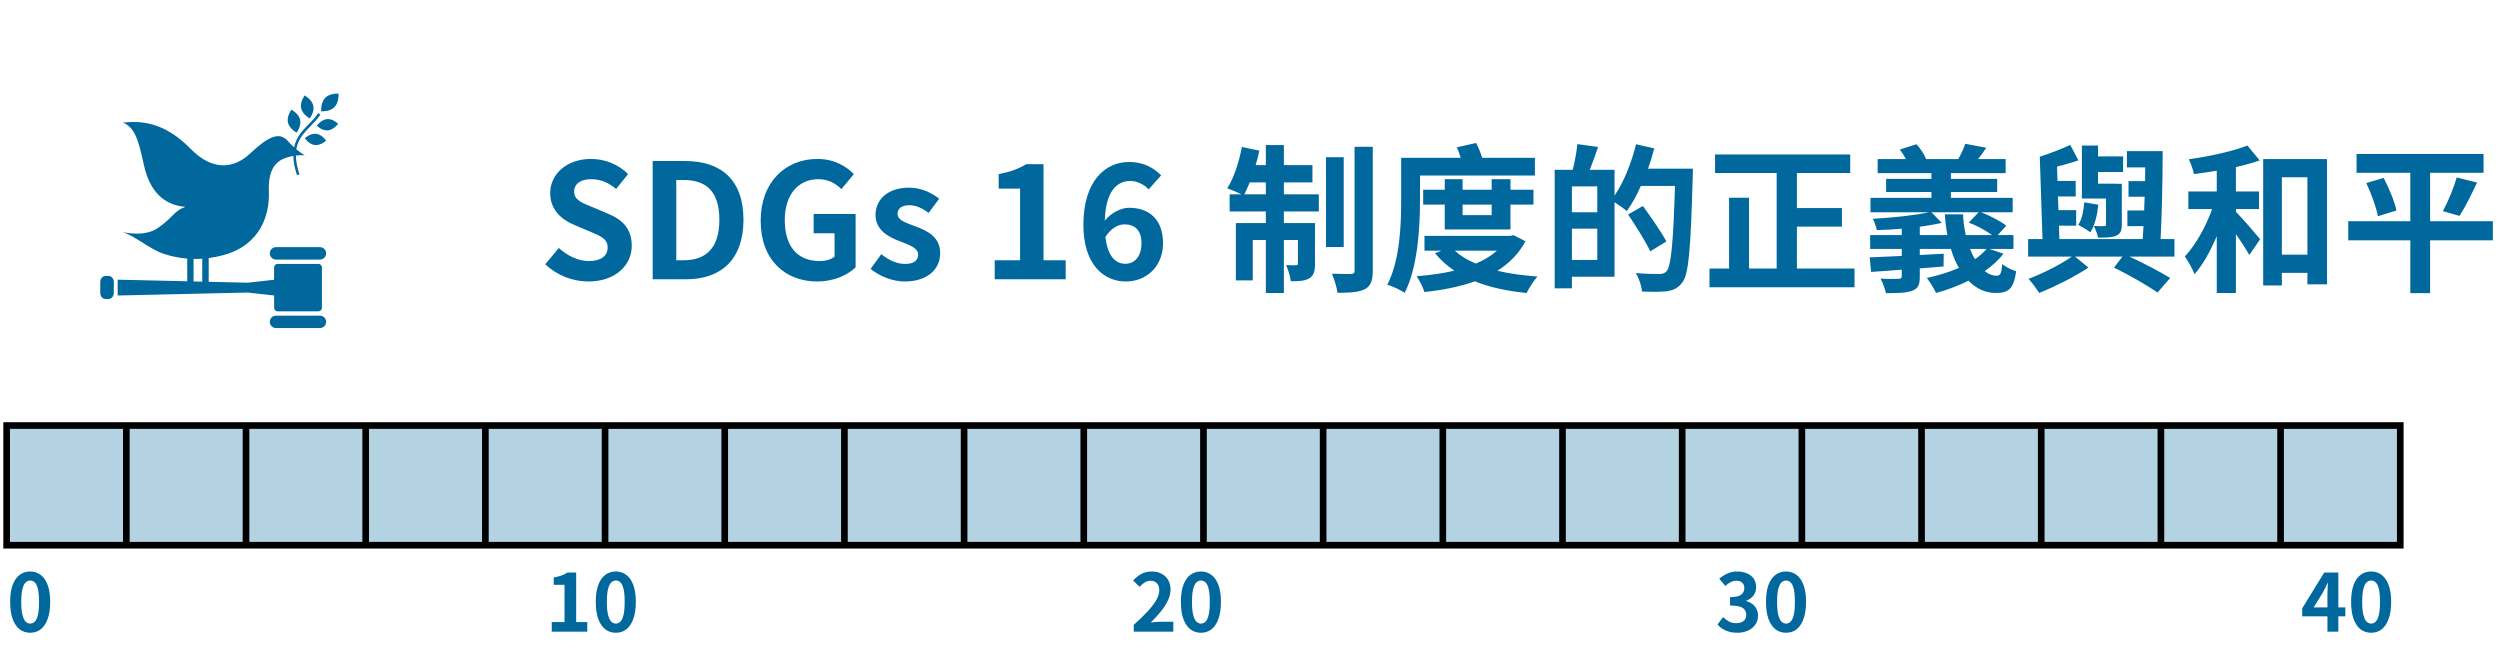
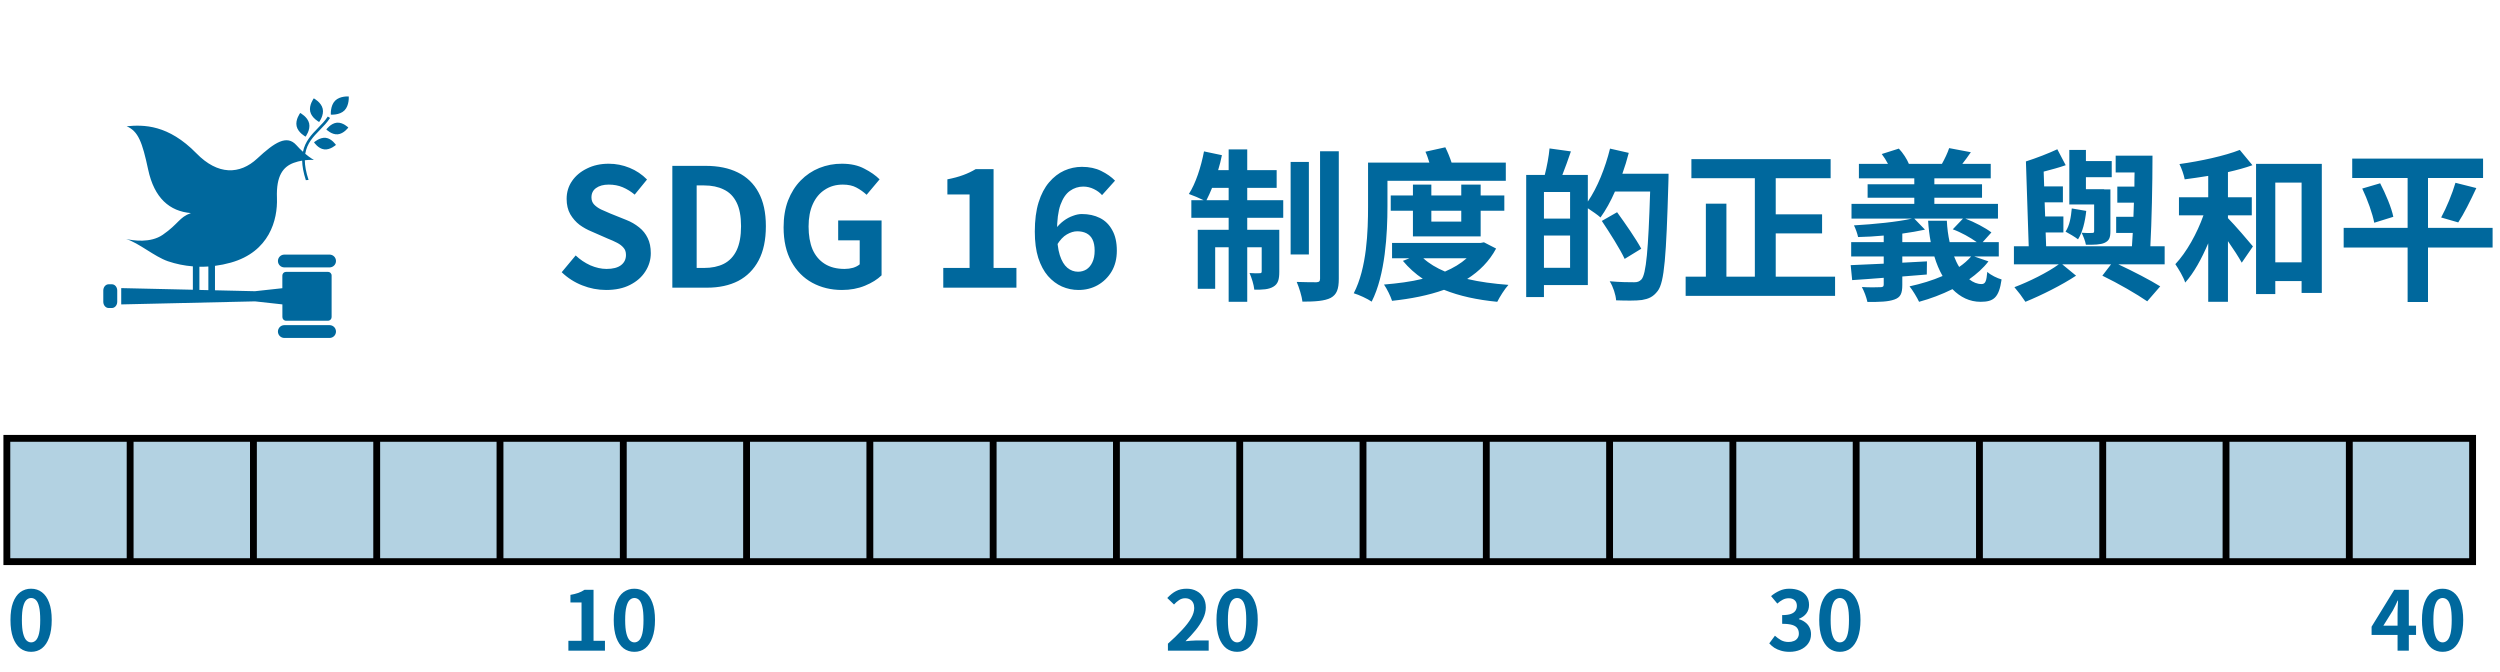
- <svg xmlns="http://www.w3.org/2000/svg" width="376" height="98" fill="none">
+ <svg xmlns="http://www.w3.org/2000/svg" width="365" height="98" fill="none">
  <path fill="#00689D" d="M45.815 14.356s-.736.979-.525 1.933c.215.955 1.304 1.523 1.304 1.523s.74-.978.521-1.932c-.214-.955-1.304-1.524-1.304-1.524M44.614 19.952s.74-.978.521-1.937c-.215-.954-1.304-1.523-1.304-1.523s-.74.979-.525 1.933 1.304 1.523 1.304 1.523M47.645 18.902s.779.788 1.666.708 1.543-.99 1.543-.99-.78-.788-1.666-.708c-.887.08-1.544.99-1.544.99M48.922 14.707c-.72.731-.62 2.028-.62 2.028s1.272.111 1.996-.62c.72-.732.62-2.029.62-2.029s-1.272-.111-1.996.62M47.331 21.813c.883.104 1.714-.656 1.714-.656s-.6-.927-1.483-1.034c-.883-.103-1.714.656-1.714.656s.6.927 1.487 1.03M48.118 37.172h-6.606a.933.933 0 1 0 0 1.869h6.606a.934.934 0 1 0 0-1.87M48.118 47.472h-6.606a.934.934 0 1 0 0 1.869h6.606a.934.934 0 1 0 0-1.87M18.405 34.902a4 4 0 0 0-.458-.12s.171.052.458.12" />
-   <path fill="#00689D" d="M47.876 39.693h-6.121a.533.533 0 0 0-.533.533v1.853l-3.997.438-5.838-.136v-3.567q1.163-.148 2.322-.473c5.62-1.587 6.845-6.232 6.725-9.45-.123-3.272.927-4.545 2.43-5.11.43-.163.86-.262 1.25-.33.015.804.178 1.738.54 2.852q.202-.013.398-.032c-.382-1.142-.54-2.076-.549-2.875.78-.092 1.333-.04 1.333-.04s-.526-.283-1.27-.903c.251-1.55 1.178-2.501 2.128-3.476.525-.537 1.062-1.09 1.492-1.75l-.33-.214c-.402.628-.93 1.165-1.44 1.686-.926.95-1.865 1.92-2.183 3.46-.303-.27-.629-.593-.963-.97-1.388-1.555-3.17-.414-5.715 1.956-2.545 2.366-5.747 2.45-8.873-.752-4.124-4.223-7.723-4.2-10.19-3.957 1.687.72 2.28 2.295 3.135 6.304.895 4.207 3.154 6.108 6.244 6.37-1.718.61-1.802 1.576-4.105 3.166-1.797 1.241-4.327.847-5.353.617 1.881.588 4.113 2.56 6.105 3.249a14.9 14.9 0 0 0 3.64.747v3.413l-10.46-.239v2.382L37.232 44l3.997.441v1.853c0 .295.239.533.533.533h6.12a.533.533 0 0 0 .534-.532v-6.073a.533.533 0 0 0-.533-.533zm-18.764-.748q.65.012 1.308-.036v3.452l-1.308-.031V38.94zM17.116 44.06c0 .501-.35.91-.783.91h-.47c-.429 0-.783-.405-.783-.91v-1.646c0-.502.35-.911.784-.911h.469c.433 0 .783.406.783.91zM88.488 42.336c-2.376 0-4.752-.936-6.48-2.592l2.04-2.448c1.272 1.176 2.952 1.968 4.512 1.968 1.848 0 2.832-.792 2.832-2.04 0-1.32-1.08-1.728-2.664-2.4l-2.376-1.008c-1.8-.744-3.6-2.184-3.6-4.776 0-2.904 2.544-5.136 6.144-5.136 2.064 0 4.128.816 5.568 2.28l-1.8 2.232c-1.128-.936-2.304-1.464-3.768-1.464-1.56 0-2.544.696-2.544 1.872 0 1.272 1.248 1.728 2.76 2.328l2.328.984c2.16.888 3.576 2.256 3.576 4.824 0 2.904-2.424 5.376-6.528 5.376M98.161 42V24.216h4.872c5.424 0 8.784 2.832 8.784 8.832 0 5.976-3.36 8.952-8.592 8.952zm3.552-2.856h1.104c3.312 0 5.376-1.776 5.376-6.096 0-4.344-2.064-5.976-5.376-5.976h-1.104zm21.212 3.192c-4.824 0-8.52-3.216-8.52-9.144 0-5.856 3.792-9.288 8.52-9.288 2.568 0 4.344 1.104 5.496 2.28l-1.872 2.256c-.888-.84-1.896-1.488-3.504-1.488-2.952 0-5.016 2.304-5.016 6.12 0 3.864 1.776 6.192 5.28 6.192.84 0 1.704-.24 2.208-.672v-3.504h-3.144v-2.904h6.312V40.2c-1.2 1.176-3.288 2.136-5.76 2.136m13.124 0c-1.8 0-3.768-.792-5.112-1.896l1.608-2.208c1.2.936 2.352 1.464 3.6 1.464 1.344 0 1.944-.576 1.944-1.416 0-1.008-1.392-1.464-2.808-2.016-1.704-.648-3.6-1.68-3.6-3.936 0-2.4 1.944-4.104 5.016-4.104 1.944 0 3.456.816 4.56 1.656l-1.584 2.136c-.96-.696-1.896-1.152-2.88-1.152-1.224 0-1.8.528-1.8 1.296 0 .984 1.248 1.344 2.664 1.872 1.776.672 3.744 1.56 3.744 4.056 0 2.352-1.848 4.248-5.352 4.248M149.601 42v-2.856h3.816V28.368h-3.216v-2.184c1.776-.336 3-.792 4.128-1.488h2.616v14.448h3.336V42zm19.533-8.256c-.912 0-1.992.504-2.88 1.896.336 2.928 1.536 4.032 3 4.032 1.344 0 2.424-1.032 2.424-3.096 0-1.944-1.008-2.832-2.544-2.832m.192 8.592c-3.36 0-6.384-2.592-6.384-8.52 0-6.6 3.288-9.456 6.888-9.456 2.16 0 3.744.912 4.8 2.016l-1.872 2.112c-.624-.696-1.704-1.272-2.736-1.272-2.04 0-3.72 1.512-3.864 5.976.984-1.224 2.496-1.944 3.648-1.944 2.976 0 5.112 1.704 5.112 5.328 0 3.552-2.544 5.76-5.592 5.76M187.144 29.232h3.24v-1.8h-2.424a22 22 0 0 1-.816 1.8m5.952-1.8v1.8h5.256V31.8h-5.256v1.752h4.68v6.12c0 1.104-.168 1.776-.864 2.184-.672.408-1.584.456-2.784.432-.072-.72-.384-1.728-.696-2.424.672.048 1.272.048 1.488.024.216 0 .288-.048.288-.288v-3.504h-2.112v7.968h-2.712v-7.968h-1.968v6.072h-2.544v-8.616h4.512V31.8h-5.448v-2.568h1.8a22 22 0 0 0-2.16-.912c.984-1.512 1.776-3.936 2.208-6.216l2.616.552a22 22 0 0 1-.552 2.184h1.536v-3.024h2.712v3.024h4.296v2.592zm9-3.792v13.512h-2.664V23.64zm1.632-1.56h2.736v18.624c0 1.536-.312 2.304-1.176 2.784-.888.456-2.28.552-4.128.552-.096-.792-.48-2.04-.84-2.88 1.224.048 2.472.048 2.88.048.384-.024.528-.12.528-.528zm9.84 4.32v3.696c0 4.032-.312 10.032-2.304 13.944-.576-.408-1.872-1.008-2.616-1.224 1.92-3.696 2.088-9.048 2.088-12.696v-6.384h8.952c-.168-.552-.36-1.128-.576-1.584l2.904-.648c.336.672.672 1.488.912 2.232h7.92V26.4zm10.776 4.368h-4.368v1.584h4.368zm2.832 3.744h-9.888v-3.744h-3.24v-2.232h3.24v-1.584h2.688v1.584h4.368v-1.584h2.832v1.584h3.456v2.232h-3.456zm-2.04 3.192H218.8c.84.768 1.92 1.416 3.168 1.944 1.224-.528 2.28-1.152 3.168-1.944m2.52-2.328 1.776.912c-1.008 1.872-2.448 3.312-4.224 4.44 1.824.432 3.84.696 6.024.864-.552.6-1.272 1.752-1.632 2.472-2.928-.288-5.52-.84-7.776-1.752-2.28.816-4.872 1.32-7.584 1.608-.216-.672-.744-1.752-1.176-2.376 1.992-.168 3.912-.408 5.664-.84a13.8 13.8 0 0 1-2.904-2.616l.96-.384h-2.544v-2.232h12.912zm8.76 3.72h3.816v-4.704h-3.816zm3.816-7.176v-3.888h-3.816v3.888zm7.632-6.552h6.744s0 .96-.024 1.296c-.312 10.728-.576 14.544-1.56 15.816-.672.888-1.344 1.152-2.304 1.32-.912.12-2.352.096-3.768.048-.048-.792-.432-1.992-.936-2.784 1.536.144 2.952.144 3.576.144.48 0 .744-.096 1.056-.408.696-.768 1.008-4.368 1.272-12.84h-5.136c-.624 1.44-1.368 2.76-2.112 3.792-.384-.36-1.2-.912-1.848-1.344v11.208h-6.408v1.752h-2.592V25.536h2.712c.312-1.2.6-2.736.696-3.864l3.12.432c-.408 1.2-.84 2.4-1.248 3.432h3.72v3.888c1.392-2.016 2.544-4.92 3.24-7.728l2.736.624a34 34 0 0 1-.936 3.048m2.76 10.944L248.2 37.8c-.672-1.44-2.16-3.792-3.336-5.544l2.232-1.272c1.2 1.656 2.784 3.936 3.528 5.328m19.632 4.08h8.664V43.2h-21.816v-2.808h2.952V29.736h3v10.656h4.152V26.016h-9.264v-2.784h20.328v2.784h-8.016v5.28h6.768v2.784h-6.768zm28.536-2.952h-2.496c.216.552.456 1.08.744 1.536a9.1 9.1 0 0 0 1.752-1.536m-10.056-2.088h4.152a25 25 0 0 1-.384-3.12h2.736c.048 1.104.192 2.136.408 3.12h3.96c-.936-.672-2.304-1.44-3.504-1.872l1.488-1.56h-7.104l1.56 1.608c-.984.216-2.112.408-3.312.576zm10.488 2.088 2.088.72c-.744.984-1.728 1.848-2.808 2.616.576.456 1.176.696 1.8.696.576 0 .72-.432.84-1.776.552.504 1.44.912 2.088 1.104-.384 2.688-1.176 3.264-3.072 3.264-1.584 0-2.952-.672-4.104-1.848a27 27 0 0 1-4.872 1.848c-.264-.576-.936-1.704-1.392-2.256 1.656-.36 3.336-.864 4.824-1.512-.48-.84-.888-1.8-1.2-2.856h-4.68v.912l3.6-.192-.024 1.92-3.576.288v1.224c0 1.272-.264 1.824-1.152 2.136-.936.336-2.16.36-3.936.36a9.3 9.3 0 0 0-.816-2.184c1.032.072 2.352.048 2.712.024.36 0 .48-.096.48-.408v-.96c-1.68.144-3.264.24-4.608.336l-.216-2.184c1.32-.048 3-.12 4.824-.216V37.44h-4.752v-2.088h4.752v-.96c-1.272.12-2.568.192-3.744.216-.096-.48-.36-1.224-.6-1.704 2.928-.168 6.336-.504 8.448-.984h-8.808v-2.16h9.168v-.888h-6.816v-1.968h6.816v-.864H282.4v-2.112h4.248a10 10 0 0 0-.912-1.44l2.496-.792c.6.624 1.2 1.56 1.464 2.232h4.824c.408-.72.84-1.632 1.056-2.304l3.168.6a32 32 0 0 1-1.248 1.704h4.152v2.112h-8.232v.864h6.96v1.968h-6.96v.888h9.288v2.16h-4.752c1.32.504 2.928 1.344 3.792 2.016l-1.272 1.416h2.352v2.088zm17.52-3.696v-3.888h-3.624v-7.968h2.424v1.632h3.768v2.352h-3.768v1.752h2.664v.024h.912v6.096c0 .984-.192 1.392-.84 1.704-.624.288-1.56.288-2.736.288-.096-.552-.384-1.248-.624-1.752.624.048 1.32.048 1.536.024.216 0 .288-.048.288-.264m-3.264-3.312 2.112.36c-.168 1.584-.552 3.144-1.2 4.152-.384-.312-1.32-.864-1.824-1.128.6-.888.792-2.112.912-3.384m13.56 5.52v2.64h-6.768c2.256 1.056 4.656 2.304 6.12 3.216l-1.896 2.184c-1.536-1.056-4.176-2.592-6.552-3.744l1.272-1.656h-7.128l2.016 1.656c-2.064 1.368-5.04 2.856-7.392 3.816a21 21 0 0 0-1.608-2.136c2.112-.792 4.872-2.16 6.48-3.336h-6.552v-2.64h2.16l-.408-12.384c1.512-.48 3.36-1.2 4.584-1.776l1.224 2.328c-1.008.36-2.136.648-3.216.936l.072 2.16h2.736v2.328h-2.664l.072 2.064h2.664v2.328h-2.592l.072 2.016h12.528c.048-.624.072-1.248.12-1.944h-2.424v-2.352h2.52l.072-2.064h-2.424V27.24h2.496c0-.696 0-1.368.024-2.064h-2.76v-2.448h5.376c0 4.272-.12 9.624-.312 13.224zm9.24-4.512v.408c.96.96 3.12 3.48 3.648 4.128l-1.632 2.376c-.456-.816-1.224-2.016-2.016-3.144v8.856h-2.88V35.52c-.96 2.256-2.088 4.32-3.36 5.736-.264-.84-.96-1.968-1.44-2.688 1.632-1.728 3.168-4.488 4.104-7.128h-3.576V28.8h4.272v-3.12c-1.176.192-2.328.36-3.432.504-.12-.648-.456-1.608-.768-2.232 3.12-.432 6.624-1.2 8.808-2.064l1.848 2.232c-1.056.384-2.304.72-3.576 1.008V28.8h3.48v2.64zm6.912 6.864h3.84v-11.64h-3.84zm-2.808-14.376h9.6v18.84h-2.952V41.04h-3.84v1.896h-2.808zm34.536 9.336v2.88h-9.432v7.944h-2.976v-7.944h-9.336v-2.88h9.336v-7.272h-8.088V23.16h19.104v2.832h-8.04v7.272zm-19.032-5.736 2.616-.768c.792 1.536 1.656 3.552 1.92 4.896l-2.784.864c-.24-1.296-.984-3.384-1.752-4.992m14.016 4.944-2.496-.72c.768-1.392 1.632-3.504 2.088-5.064l3.048.768c-.864 1.848-1.824 3.792-2.64 5.016" />
+   <path fill="#00689D" d="M47.876 39.693h-6.121a.533.533 0 0 0-.533.533v1.853l-3.997.438-5.838-.136v-3.567q1.163-.148 2.322-.473c5.62-1.587 6.845-6.232 6.725-9.45-.123-3.272.927-4.545 2.43-5.11.43-.163.86-.262 1.25-.33.015.804.178 1.738.54 2.852q.202-.013.398-.032c-.382-1.142-.54-2.076-.549-2.875.78-.092 1.333-.04 1.333-.04s-.526-.283-1.27-.903c.251-1.55 1.178-2.501 2.128-3.476.525-.537 1.062-1.09 1.492-1.75l-.33-.214c-.402.628-.93 1.165-1.44 1.686-.926.95-1.865 1.92-2.183 3.46-.303-.27-.629-.593-.963-.97-1.388-1.555-3.17-.414-5.715 1.956-2.545 2.366-5.747 2.45-8.873-.752-4.124-4.223-7.723-4.2-10.19-3.957 1.687.72 2.28 2.295 3.135 6.304.895 4.207 3.154 6.108 6.244 6.37-1.718.61-1.802 1.576-4.105 3.166-1.797 1.241-4.327.847-5.353.617 1.881.588 4.113 2.56 6.105 3.249a14.9 14.9 0 0 0 3.64.747v3.413l-10.46-.239v2.382L37.232 44l3.997.441v1.853c0 .295.239.533.533.533h6.12a.533.533 0 0 0 .534-.532v-6.073a.533.533 0 0 0-.533-.533zm-18.764-.748q.65.012 1.308-.036v3.452l-1.308-.031V38.94zM17.116 44.06c0 .501-.35.91-.783.91h-.47c-.429 0-.783-.405-.783-.91v-1.646c0-.502.35-.911.784-.911h.469c.433 0 .783.406.783.91zM88.488 42.336a9.4 9.4 0 0 1-3.48-.672 9.1 9.1 0 0 1-3-1.92l2.04-2.448a7.8 7.8 0 0 0 2.136 1.44q1.224.528 2.376.528 1.392 0 2.112-.552t.72-1.488q0-.672-.36-1.056-.336-.408-.936-.72t-1.392-.624l-2.352-1.032a8.4 8.4 0 0 1-1.728-.96q-.816-.624-1.368-1.56-.528-.936-.528-2.232 0-1.464.792-2.616t2.184-1.824q1.392-.696 3.168-.696 1.584 0 3.048.6a7.5 7.5 0 0 1 2.544 1.704l-1.8 2.208a7 7 0 0 0-1.752-1.08q-.912-.384-2.04-.384-1.152 0-1.848.504-.672.48-.672 1.368 0 .624.384 1.032t1.008.72q.624.288 1.368.6l2.328.936a7.1 7.1 0 0 1 1.872 1.08q.816.648 1.248 1.56.456.912.456 2.208 0 1.44-.792 2.664-.768 1.224-2.232 1.968-1.44.744-3.504.744M98.161 42V24.216h4.872q2.736 0 4.68.96a6.72 6.72 0 0 1 3.024 2.904q1.08 1.944 1.08 4.944t-1.056 4.992-2.976 3q-1.92.984-4.56.984zm3.552-2.88h1.08q1.68 0 2.88-.6 1.224-.624 1.872-1.968.648-1.368.648-3.528t-.648-3.456q-.648-1.32-1.872-1.896-1.2-.6-2.88-.6h-1.08zm21.212 3.216q-2.4 0-4.344-1.056-1.92-1.056-3.048-3.096t-1.128-4.992q0-2.208.648-3.912.672-1.728 1.848-2.928a7.95 7.95 0 0 1 2.712-1.824 8.7 8.7 0 0 1 3.312-.624q1.92 0 3.264.72 1.368.696 2.232 1.56l-1.896 2.256a7 7 0 0 0-1.488-1.056q-.792-.432-1.992-.432-1.488 0-2.616.744-1.128.72-1.752 2.088t-.624 3.288q0 1.944.576 3.336.6 1.368 1.776 2.112t2.904.744q.648 0 1.248-.168.6-.192.96-.504v-3.504h-3.144v-2.904h6.336V40.2q-.912.888-2.424 1.512t-3.36.624M137.718 42v-2.88h3.84V28.392h-3.24v-2.208q1.344-.264 2.304-.624a10.6 10.6 0 0 0 1.824-.864h2.616V39.12h3.336V42zm19.748.336a6 6 0 0 1-2.424-.504q-1.128-.504-2.04-1.536-.888-1.032-1.416-2.64-.504-1.608-.504-3.84 0-2.496.552-4.272t1.536-2.928 2.208-1.704a6.3 6.3 0 0 1 2.568-.552q1.632 0 2.832.6 1.224.6 2.016 1.416l-1.896 2.112q-.456-.528-1.2-.888a3.5 3.5 0 0 0-1.536-.36 3.3 3.3 0 0 0-1.944.624q-.864.6-1.392 2.04-.504 1.416-.504 3.912 0 2.136.408 3.432.408 1.272 1.104 1.848t1.56.576q.672 0 1.224-.336.552-.36.864-1.032.336-.696.336-1.704t-.312-1.632a1.97 1.97 0 0 0-.888-.912q-.576-.288-1.344-.288-.72 0-1.512.456-.768.432-1.464 1.56l-.144-2.4q.504-.672 1.152-1.152t1.344-.72q.696-.264 1.296-.264 1.488 0 2.64.576t1.8 1.776q.672 1.176.672 3 0 1.752-.768 3.048a5.53 5.53 0 0 1-2.04 1.992q-1.248.696-2.784.696M176.144 29.232h3.24v-1.8h-2.424a22 22 0 0 1-.816 1.8m5.952-1.8v1.8h5.256V31.8h-5.256v1.752h4.68v6.12c0 1.104-.168 1.776-.864 2.184-.672.408-1.584.456-2.784.432-.072-.72-.384-1.728-.696-2.424.672.048 1.272.048 1.488.024.216 0 .288-.048.288-.288v-3.504h-2.112v7.968h-2.712v-7.968h-1.968v6.072h-2.544v-8.616h4.512V31.8h-5.448v-2.568h1.8a22 22 0 0 0-2.16-.912c.984-1.512 1.776-3.936 2.208-6.216l2.616.552a22 22 0 0 1-.552 2.184h1.536v-3.024h2.712v3.024h4.296v2.592zm9-3.792v13.512h-2.664V23.64zm1.632-1.56h2.736v18.624c0 1.536-.312 2.304-1.176 2.784-.888.456-2.28.552-4.128.552-.096-.792-.48-2.04-.84-2.88 1.224.048 2.472.048 2.88.048.384-.024.528-.12.528-.528zm9.84 4.32v3.696c0 4.032-.312 10.032-2.304 13.944-.576-.408-1.872-1.008-2.616-1.224 1.92-3.696 2.088-9.048 2.088-12.696v-6.384h8.952c-.168-.552-.36-1.128-.576-1.584l2.904-.648c.336.672.672 1.488.912 2.232h7.92V26.4zm10.776 4.368h-4.368v1.584h4.368zm2.832 3.744h-9.888v-3.744h-3.24v-2.232h3.24v-1.584h2.688v1.584h4.368v-1.584h2.832v1.584h3.456v2.232h-3.456zm-2.04 3.192H207.8c.84.768 1.92 1.416 3.168 1.944 1.224-.528 2.28-1.152 3.168-1.944m2.52-2.328 1.776.912c-1.008 1.872-2.448 3.312-4.224 4.44 1.824.432 3.84.696 6.024.864-.552.6-1.272 1.752-1.632 2.472-2.928-.288-5.52-.84-7.776-1.752-2.28.816-4.872 1.32-7.584 1.608-.216-.672-.744-1.752-1.176-2.376 1.992-.168 3.912-.408 5.664-.84a13.8 13.8 0 0 1-2.904-2.616l.96-.384h-2.544v-2.232h12.912zm8.76 3.72h3.816v-4.704h-3.816zm3.816-7.176v-3.888h-3.816v3.888zm7.632-6.552h6.744s0 .96-.024 1.296c-.312 10.728-.576 14.544-1.56 15.816-.672.888-1.344 1.152-2.304 1.32-.912.12-2.352.096-3.768.048-.048-.792-.432-1.992-.936-2.784 1.536.144 2.952.144 3.576.144.48 0 .744-.096 1.056-.408.696-.768 1.008-4.368 1.272-12.84h-5.136c-.624 1.44-1.368 2.76-2.112 3.792-.384-.36-1.2-.912-1.848-1.344v11.208h-6.408v1.752h-2.592V25.536h2.712c.312-1.2.6-2.736.696-3.864l3.12.432c-.408 1.2-.84 2.4-1.248 3.432h3.72v3.888c1.392-2.016 2.544-4.92 3.24-7.728l2.736.624a34 34 0 0 1-.936 3.048m2.76 10.944L237.2 37.8c-.672-1.44-2.16-3.792-3.336-5.544l2.232-1.272c1.2 1.656 2.784 3.936 3.528 5.328m19.632 4.08h8.664V43.2h-21.816v-2.808h2.952V29.736h3v10.656h4.152V26.016h-9.264v-2.784h20.328v2.784h-8.016v5.28h6.768v2.784h-6.768zm28.536-2.952h-2.496c.216.552.456 1.08.744 1.536a9.1 9.1 0 0 0 1.752-1.536m-10.056-2.088h4.152a25 25 0 0 1-.384-3.12h2.736c.048 1.104.192 2.136.408 3.12h3.96c-.936-.672-2.304-1.44-3.504-1.872l1.488-1.56h-7.104l1.56 1.608c-.984.216-2.112.408-3.312.576zm10.488 2.088 2.088.72c-.744.984-1.728 1.848-2.808 2.616.576.456 1.176.696 1.8.696.576 0 .72-.432.84-1.776.552.504 1.44.912 2.088 1.104-.384 2.688-1.176 3.264-3.072 3.264-1.584 0-2.952-.672-4.104-1.848a27 27 0 0 1-4.872 1.848c-.264-.576-.936-1.704-1.392-2.256 1.656-.36 3.336-.864 4.824-1.512-.48-.84-.888-1.8-1.2-2.856h-4.68v.912l3.6-.192-.024 1.92-3.576.288v1.224c0 1.272-.264 1.824-1.152 2.136-.936.336-2.16.36-3.936.36a9.3 9.3 0 0 0-.816-2.184c1.032.072 2.352.048 2.712.024.36 0 .48-.096.48-.408v-.96c-1.68.144-3.264.24-4.608.336l-.216-2.184c1.32-.048 3-.12 4.824-.216V37.44h-4.752v-2.088h4.752v-.96c-1.272.12-2.568.192-3.744.216-.096-.48-.36-1.224-.6-1.704 2.928-.168 6.336-.504 8.448-.984h-8.808v-2.16h9.168v-.888h-6.816v-1.968h6.816v-.864H271.4v-2.112h4.248a10 10 0 0 0-.912-1.44l2.496-.792c.6.624 1.2 1.56 1.464 2.232h4.824c.408-.72.84-1.632 1.056-2.304l3.168.6a32 32 0 0 1-1.248 1.704h4.152v2.112h-8.232v.864h6.96v1.968h-6.96v.888h9.288v2.16h-4.752c1.32.504 2.928 1.344 3.792 2.016l-1.272 1.416h2.352v2.088zm17.52-3.696v-3.888h-3.624v-7.968h2.424v1.632h3.768v2.352h-3.768v1.752h2.664v.024h.912v6.096c0 .984-.192 1.392-.84 1.704-.624.288-1.56.288-2.736.288-.096-.552-.384-1.248-.624-1.752.624.048 1.32.048 1.536.024.216 0 .288-.048.288-.264m-3.264-3.312 2.112.36c-.168 1.584-.552 3.144-1.2 4.152-.384-.312-1.32-.864-1.824-1.128.6-.888.792-2.112.912-3.384m13.56 5.52v2.64h-6.768c2.256 1.056 4.656 2.304 6.12 3.216l-1.896 2.184c-1.536-1.056-4.176-2.592-6.552-3.744l1.272-1.656h-7.128l2.016 1.656c-2.064 1.368-5.04 2.856-7.392 3.816a21 21 0 0 0-1.608-2.136c2.112-.792 4.872-2.16 6.48-3.336h-6.552v-2.64h2.16l-.408-12.384c1.512-.48 3.36-1.2 4.584-1.776l1.224 2.328c-1.008.36-2.136.648-3.216.936l.072 2.16h2.736v2.328h-2.664l.072 2.064h2.664v2.328h-2.592l.072 2.016h12.528c.048-.624.072-1.248.12-1.944h-2.424v-2.352h2.52l.072-2.064h-2.424V27.24h2.496c0-.696 0-1.368.024-2.064h-2.76v-2.448h5.376c0 4.272-.12 9.624-.312 13.224zm9.24-4.512v.408c.96.96 3.12 3.48 3.648 4.128l-1.632 2.376c-.456-.816-1.224-2.016-2.016-3.144v8.856h-2.88V35.52c-.96 2.256-2.088 4.32-3.36 5.736-.264-.84-.96-1.968-1.44-2.688 1.632-1.728 3.168-4.488 4.104-7.128h-3.576V28.8h4.272v-3.12c-1.176.192-2.328.36-3.432.504-.12-.648-.456-1.608-.768-2.232 3.12-.432 6.624-1.2 8.808-2.064l1.848 2.232c-1.056.384-2.304.72-3.576 1.008V28.8h3.48v2.64zm6.912 6.864h3.84v-11.64h-3.84zm-2.808-14.376h9.6v18.84h-2.952V41.04h-3.84v1.896h-2.808zm34.536 9.336v2.88h-9.432v7.944h-2.976v-7.944h-9.336v-2.88h9.336v-7.272h-8.088V23.16h19.104v2.832h-8.04v7.272zm-19.032-5.736 2.616-.768c.792 1.536 1.656 3.552 1.92 4.896l-2.784.864c-.24-1.296-.984-3.384-1.752-4.992m14.016 4.944-2.496-.72c.768-1.392 1.632-3.504 2.088-5.064l3.048.768c-.864 1.848-1.824 3.792-2.64 5.016" />
  <path fill="#00689D" fill-opacity=".3" stroke="#000" d="M1 64h18v18H1zM19 64h18v18H19zM37 64h18v18H37zM55 64h18v18H55zM73 64h18v18H73zM91 64h18v18H91zM109 64h18v18h-18zM127 64h18v18h-18zM145 64h18v18h-18zM163 64h18v18h-18zM181 64h18v18h-18zM199 64h18v18h-18zM217 64h18v18h-18zM235 64h18v18h-18zM253 64h18v18h-18zM271 64h18v18h-18zM289 64h18v18h-18zM307 64h18v18h-18zM325 64h18v18h-18zM343 64h18v18h-18z" />
  <path fill="#00689D" d="M4.54 95.168q-.9 0-1.584-.516-.672-.528-1.056-1.56-.372-1.044-.372-2.58 0-1.524.372-2.532.384-1.02 1.056-1.524a2.6 2.6 0 0 1 1.584-.504q.912 0 1.584.516.672.504 1.044 1.512.384 1.008.384 2.532 0 1.536-.384 2.58-.372 1.032-1.044 1.56-.672.516-1.584.516m0-1.38q.396 0 .696-.3t.468-1.008q.168-.72.168-1.968 0-1.236-.168-1.932-.168-.708-.468-.984a.97.97 0 0 0-.696-.288q-.372 0-.684.288-.3.276-.48.984-.18.696-.18 1.932 0 1.248.18 1.968.18.708.48 1.008.312.3.684.3M82.984 95v-1.44h1.92v-5.604h-1.62v-1.104a7.5 7.5 0 0 0 1.152-.288q.492-.18.912-.456h1.308v7.452h1.668V95zm9.634.168q-.9 0-1.584-.516-.672-.528-1.056-1.56-.372-1.044-.372-2.58 0-1.524.372-2.532.384-1.02 1.056-1.524a2.6 2.6 0 0 1 1.584-.504q.912 0 1.584.516.672.504 1.044 1.512.384 1.008.384 2.532 0 1.536-.384 2.58-.372 1.032-1.044 1.56-.672.516-1.584.516m0-1.38q.396 0 .696-.3t.468-1.008q.168-.72.168-1.968 0-1.236-.168-1.932-.168-.708-.468-.984a.97.97 0 0 0-.696-.288q-.372 0-.684.288-.3.276-.48.984-.18.696-.18 1.932 0 1.248.18 1.968.18.708.48 1.008.312.3.684.3M170.516 95v-1.02a30 30 0 0 0 2.064-2.004q.864-.924 1.32-1.716.456-.804.456-1.488 0-.432-.156-.756a1.1 1.1 0 0 0-.456-.492q-.288-.18-.72-.18-.48 0-.888.276a4 4 0 0 0-.732.636l-.984-.948q.624-.672 1.272-1.008.66-.348 1.56-.348.84 0 1.464.348.636.336.984.948t.348 1.44q0 .804-.408 1.644a8.4 8.4 0 0 1-1.068 1.656 20 20 0 0 1-1.488 1.632q.348-.048.744-.072.408-.036.72-.036h1.92V95zm10.102.168q-.9 0-1.584-.516-.672-.528-1.056-1.56-.372-1.044-.372-2.58 0-1.524.372-2.532.384-1.02 1.056-1.524a2.6 2.6 0 0 1 1.584-.504q.912 0 1.584.516.672.504 1.044 1.512.384 1.008.384 2.532 0 1.536-.384 2.58-.372 1.032-1.044 1.56-.672.516-1.584.516m0-1.38q.396 0 .696-.3t.468-1.008q.168-.72.168-1.968 0-1.236-.168-1.932-.168-.708-.468-.984a.97.97 0 0 0-.696-.288q-.372 0-.684.288-.3.276-.48.984-.18.696-.18 1.932 0 1.248.18 1.968.18.708.48 1.008.312.3.684.3M261.276 95.168q-.696 0-1.248-.168a3.7 3.7 0 0 1-.984-.432 4 4 0 0 1-.732-.636l.828-1.116q.408.372.888.648.492.264 1.092.264a2 2 0 0 0 .792-.144 1.12 1.12 0 0 0 .72-1.092q0-.444-.216-.756-.204-.324-.732-.492t-1.488-.168v-1.272q.816 0 1.284-.168.468-.18.66-.48.204-.312.204-.708 0-.516-.312-.804-.312-.3-.876-.3-.468 0-.876.216a3.7 3.7 0 0 0-.792.564l-.912-1.092a5.3 5.3 0 0 1 1.236-.78q.648-.3 1.428-.3.852 0 1.5.276.66.276 1.02.804t.36 1.284q0 .72-.384 1.236t-1.092.792v.06q.492.132.888.432.408.288.636.732.24.444.24 1.032 0 .804-.432 1.38-.42.576-1.14.888-.708.3-1.56.3m7.342 0q-.9 0-1.584-.516-.672-.528-1.056-1.56-.372-1.044-.372-2.58 0-1.524.372-2.532.384-1.02 1.056-1.524a2.6 2.6 0 0 1 1.584-.504q.912 0 1.584.516.672.504 1.044 1.512.384 1.008.384 2.532 0 1.536-.384 2.58-.372 1.032-1.044 1.56-.672.516-1.584.516m0-1.38q.396 0 .696-.3t.468-1.008q.168-.72.168-1.968 0-1.236-.168-1.932-.168-.708-.468-.984a.97.97 0 0 0-.696-.288q-.372 0-.684.288-.3.276-.48.984-.18.696-.18 1.932 0 1.248.18 1.968.18.708.48 1.008.312.3.684.3M350.044 95v-5.46q0-.384.024-.912.024-.54.048-.936h-.06q-.156.36-.336.72t-.372.732l-1.38 2.208h4.776v1.344h-6.492v-1.2l3.312-5.388h2.124V95zm6.574.168q-.9 0-1.584-.516-.672-.528-1.056-1.56-.372-1.044-.372-2.58 0-1.524.372-2.532.384-1.02 1.056-1.524a2.6 2.6 0 0 1 1.584-.504q.912 0 1.584.516.672.504 1.044 1.512.384 1.008.384 2.532 0 1.536-.384 2.58-.372 1.032-1.044 1.56-.672.516-1.584.516m0-1.38q.396 0 .696-.3t.468-1.008q.168-.72.168-1.968 0-1.236-.168-1.932-.168-.708-.468-.984a.97.97 0 0 0-.696-.288q-.372 0-.684.288-.3.276-.48.984-.18.696-.18 1.932 0 1.248.18 1.968.18.708.48 1.008.312.3.684.3" />
</svg>
